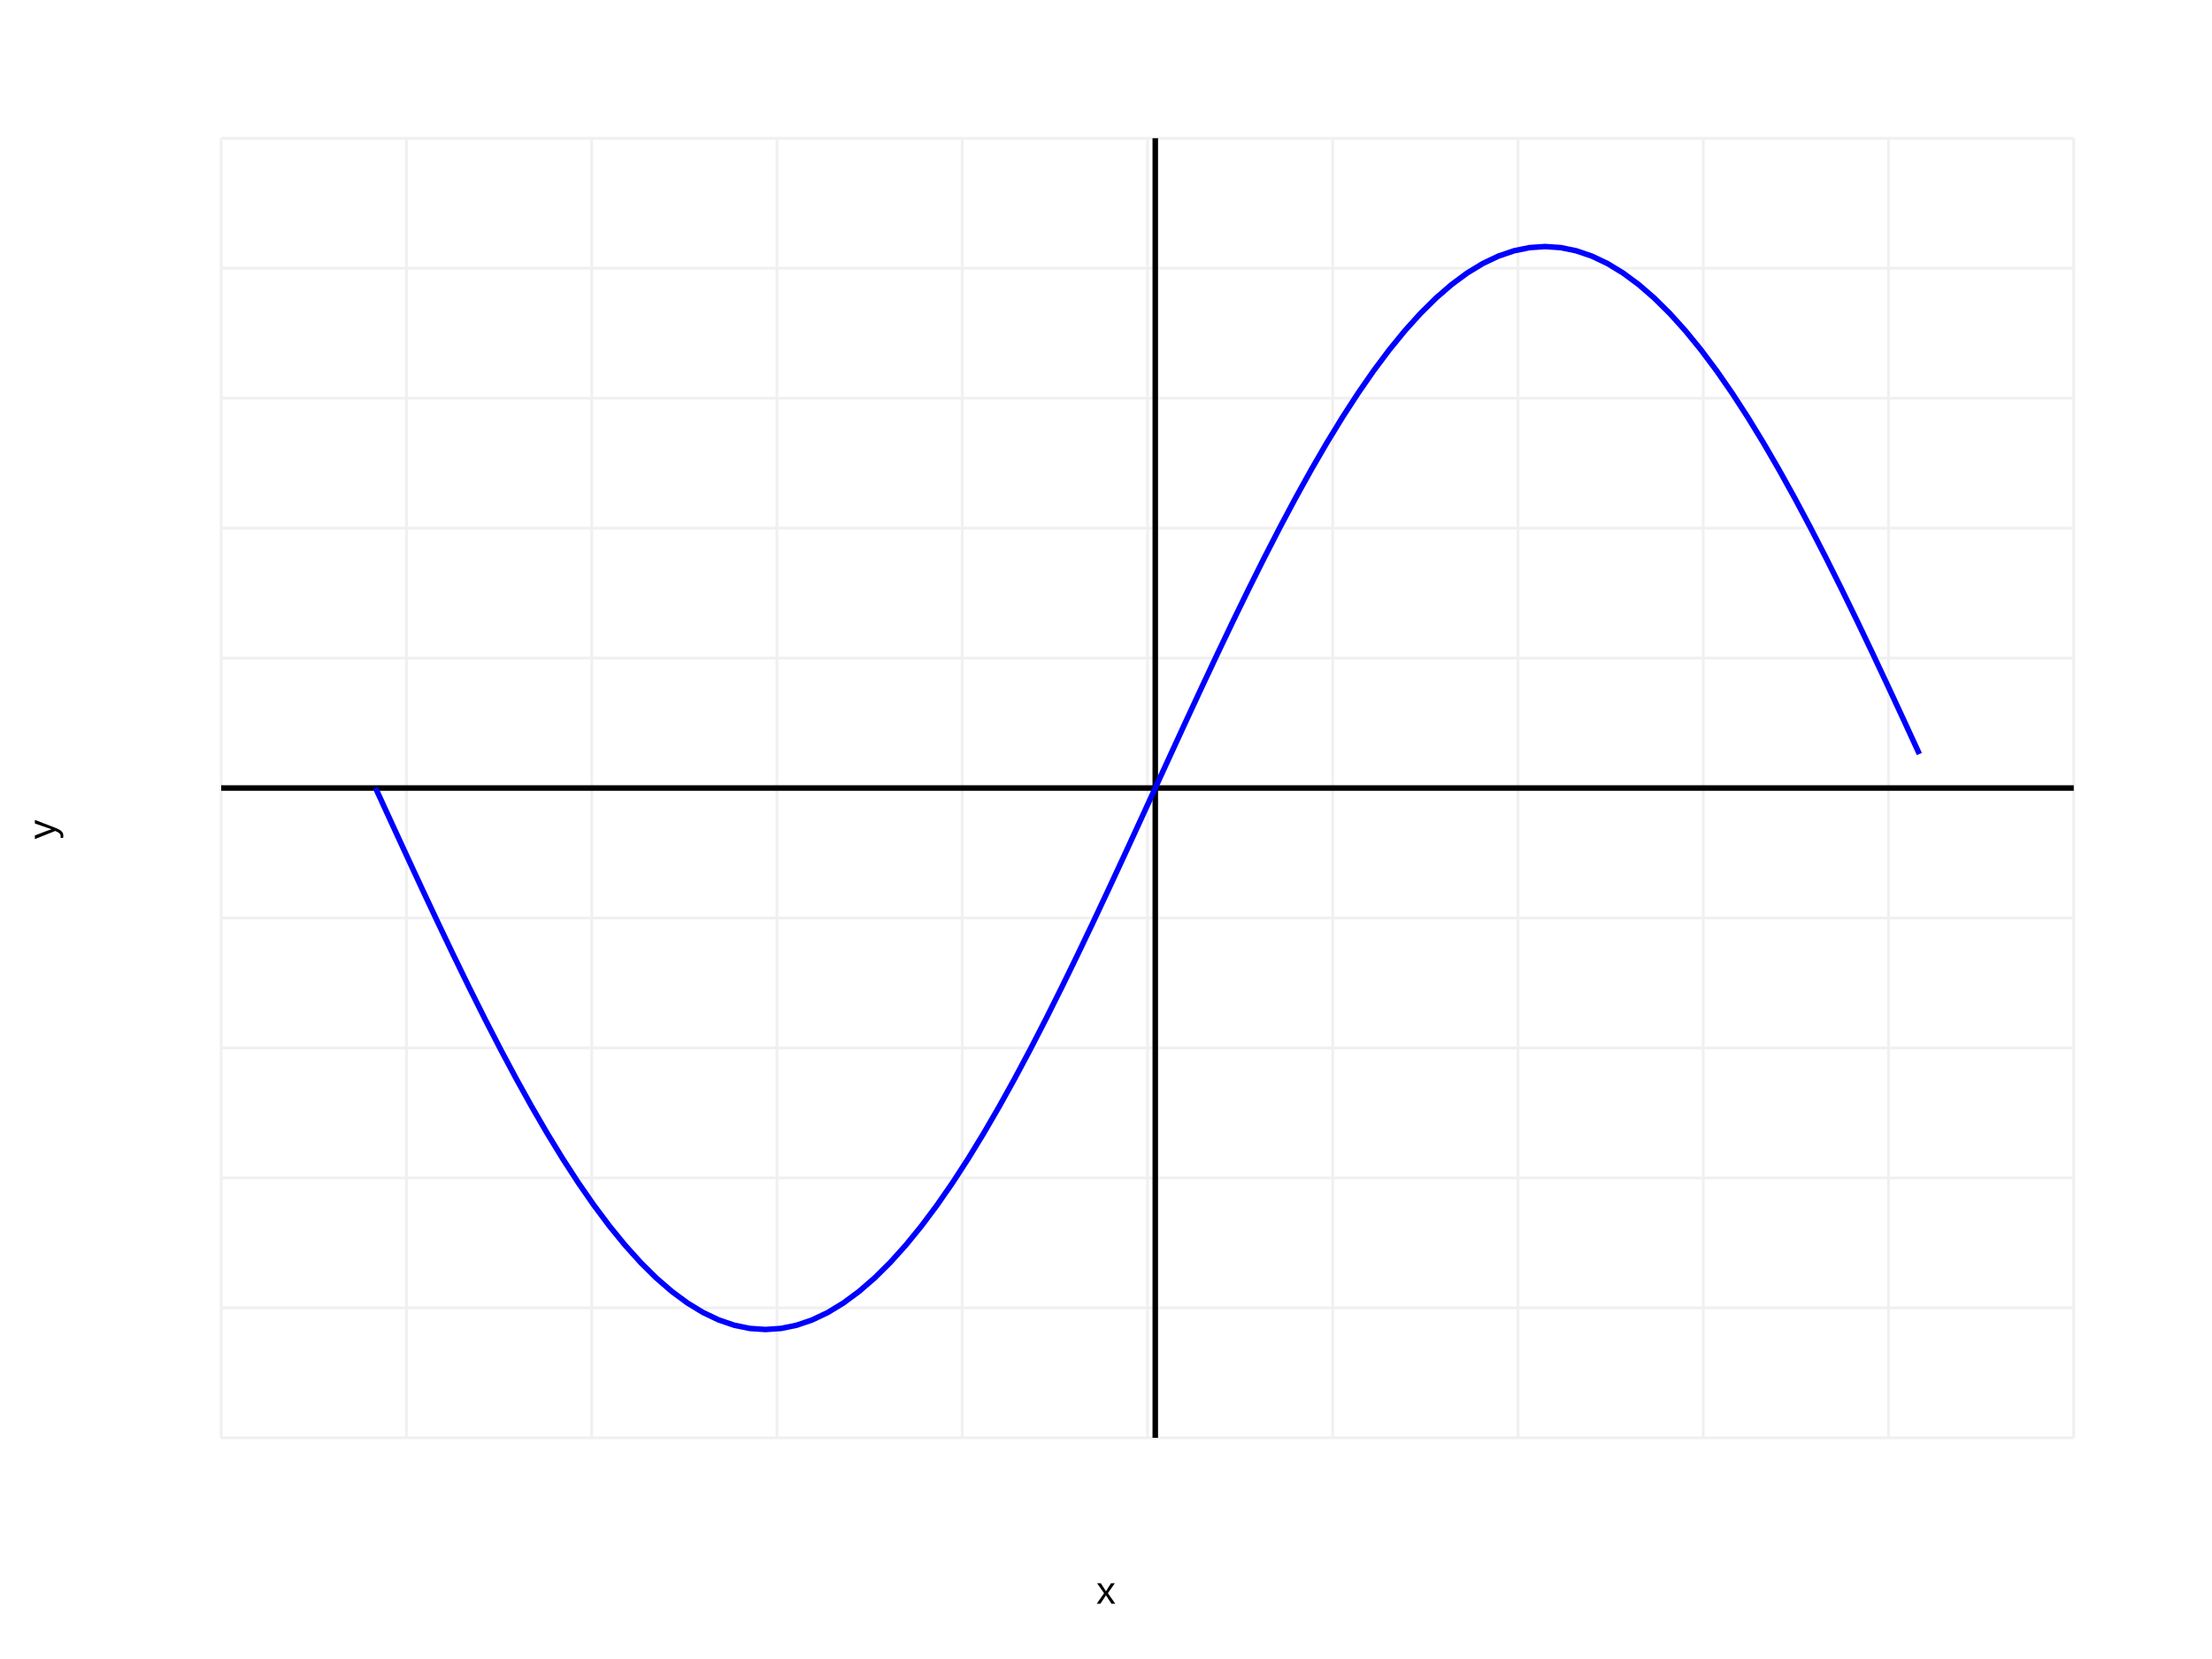
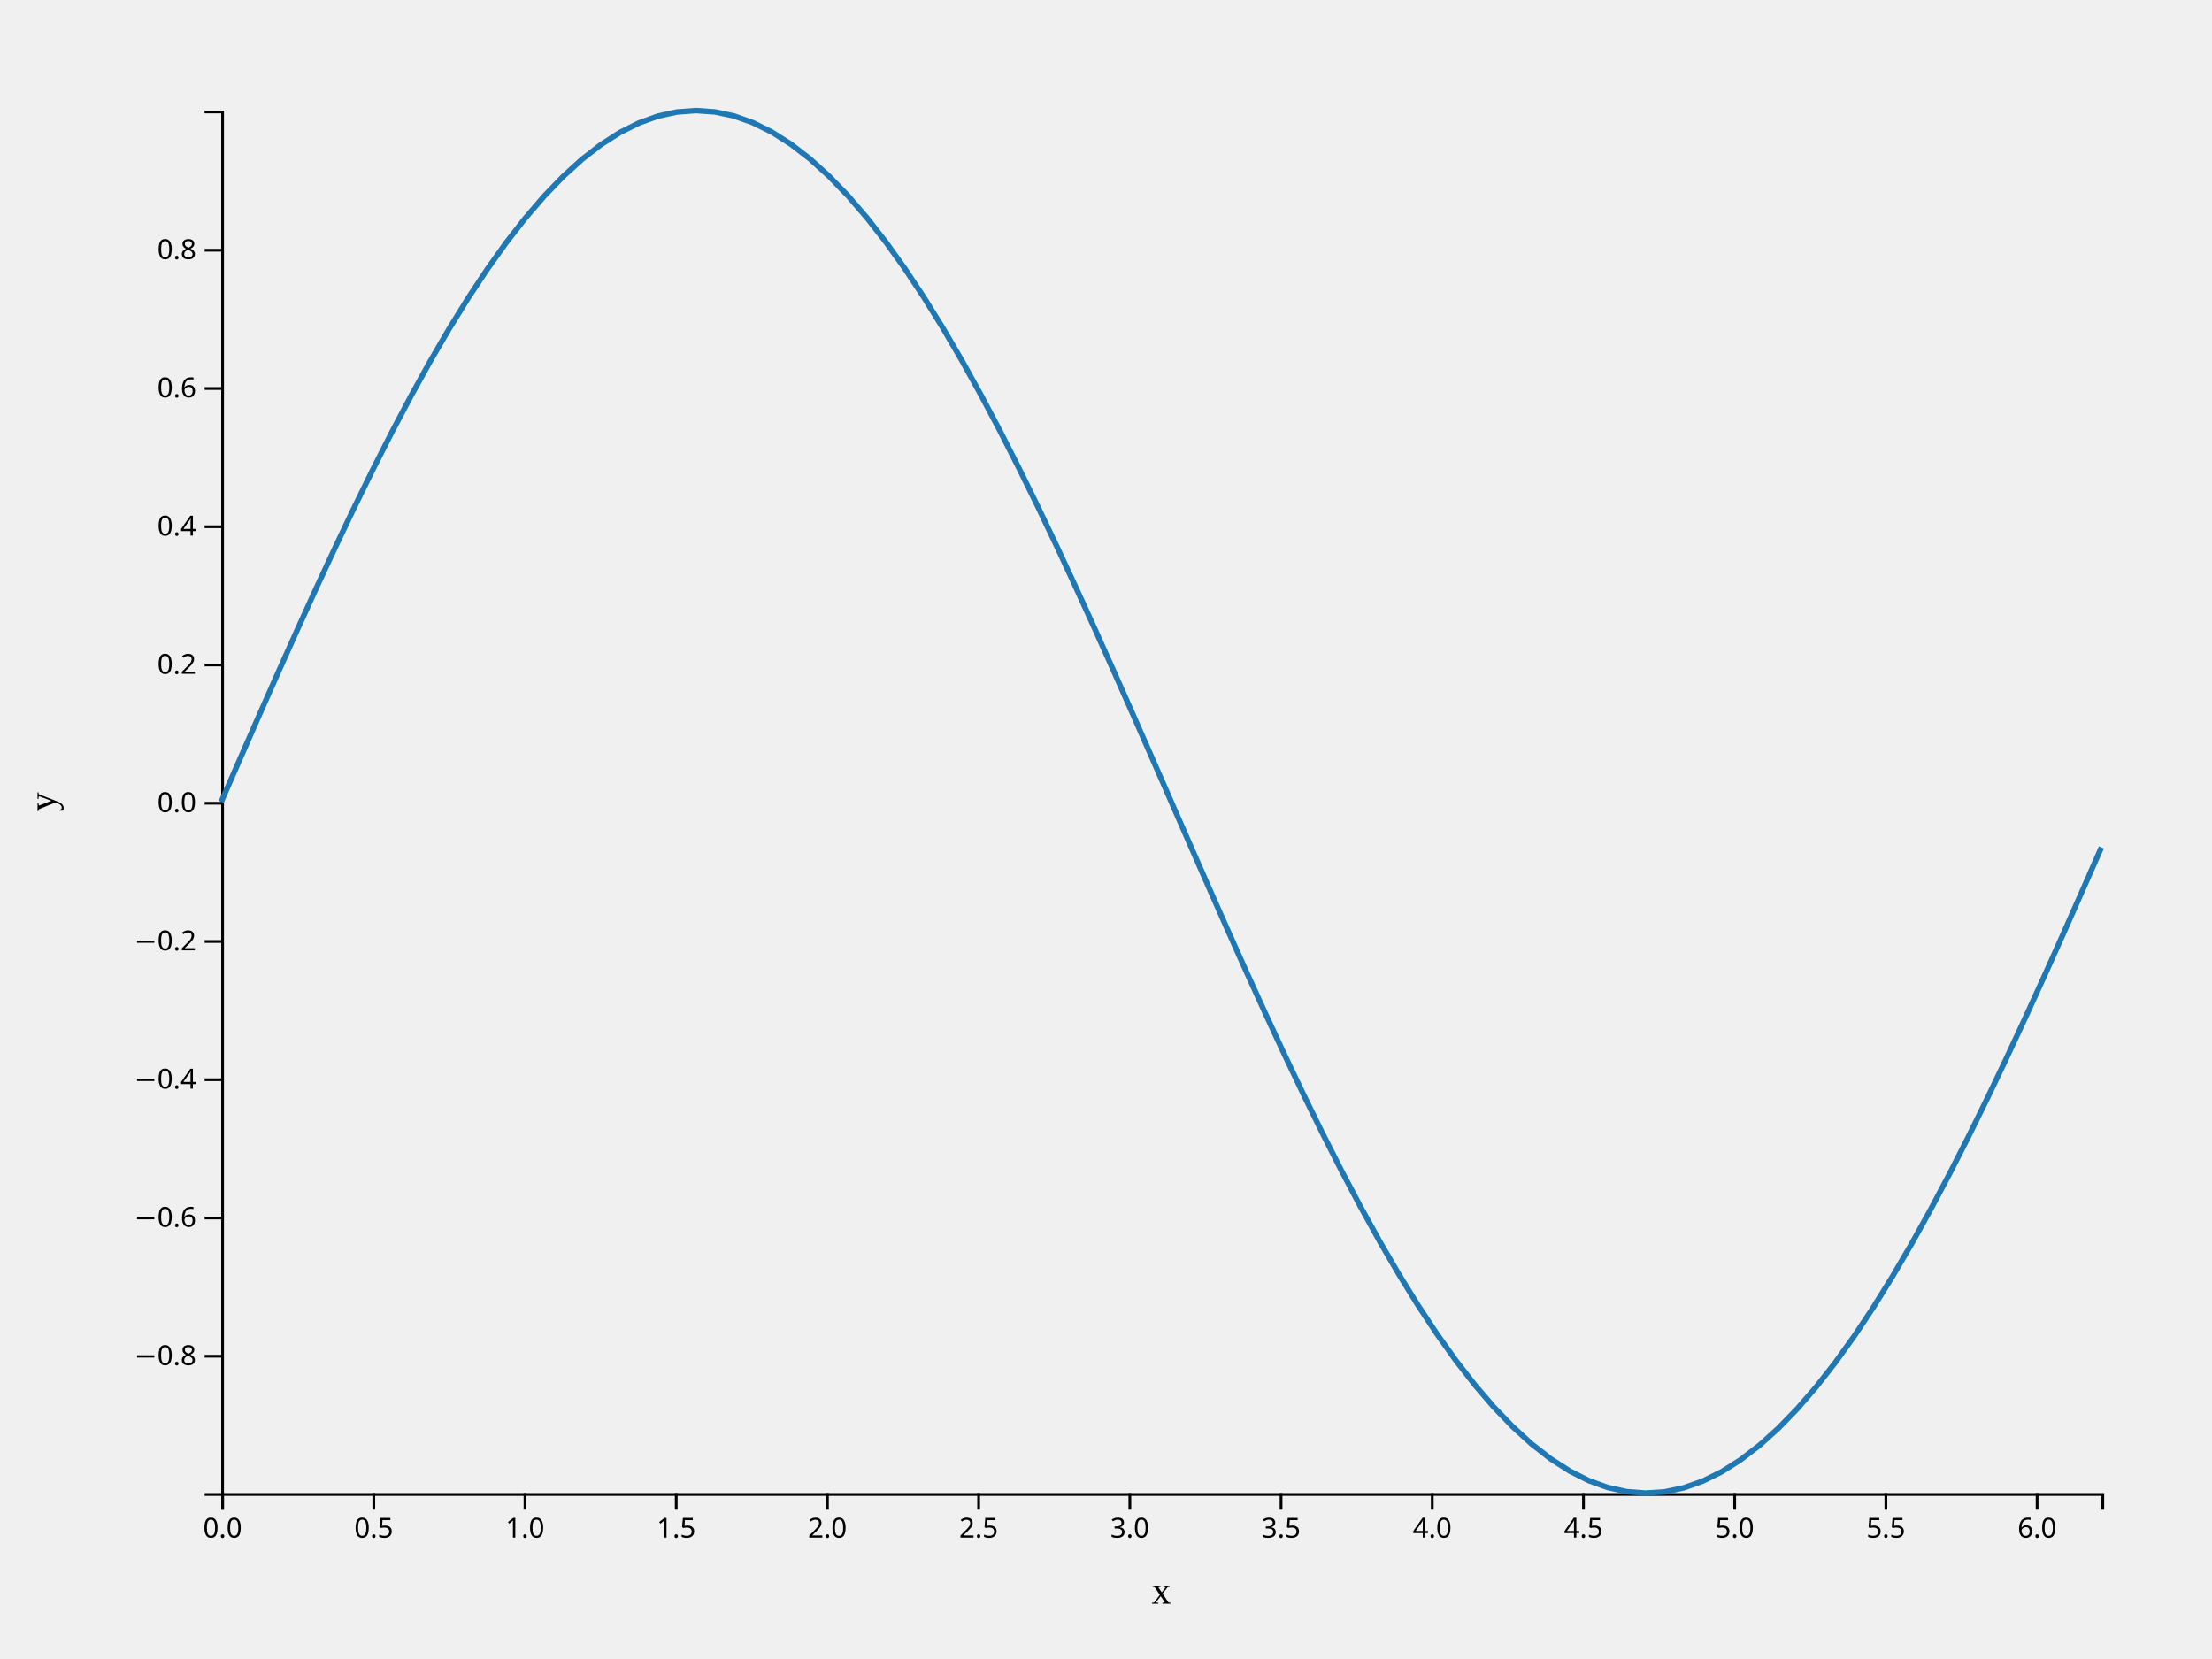
<svg xmlns="http://www.w3.org/2000/svg" width="800" height="600">
-   <rect width="800" height="600" fill="white" />
-   <g stroke="#f0f0f0" stroke-width="1">
-     <line x1="80" y1="50" x2="80" y2="520" />
-     <line x1="147" y1="50" x2="147" y2="520" />
-     <line x1="214" y1="50" x2="214" y2="520" />
-     <line x1="281" y1="50" x2="281" y2="520" />
-     <line x1="348" y1="50" x2="348" y2="520" />
-     <line x1="415" y1="50" x2="415" y2="520" />
-     <line x1="482" y1="50" x2="482" y2="520" />
-     <line x1="549" y1="50" x2="549" y2="520" />
-     <line x1="616" y1="50" x2="616" y2="520" />
-     <line x1="683" y1="50" x2="683" y2="520" />
-     <line x1="750" y1="50" x2="750" y2="520" />
-     <line x1="80" y1="50" x2="750" y2="50" />
-     <line x1="80" y1="97" x2="750" y2="97" />
-     <line x1="80" y1="144" x2="750" y2="144" />
-     <line x1="80" y1="191" x2="750" y2="191" />
-     <line x1="80" y1="238" x2="750" y2="238" />
-     <line x1="80" y1="285" x2="750" y2="285" />
-     <line x1="80" y1="332" x2="750" y2="332" />
-     <line x1="80" y1="379" x2="750" y2="379" />
-     <line x1="80" y1="426" x2="750" y2="426" />
-     <line x1="80" y1="473" x2="750" y2="473" />
-     <line x1="80" y1="520" x2="750" y2="520" />
-   </g>
-   <g stroke="black" stroke-width="2">
-     <line x1="80" y1="285" x2="750" y2="285" />
-     <line x1="417.82" y1="50" x2="417.82" y2="520" />
-   </g>
-   <g fill="none" stroke="blue" stroke-width="2">
-     <path d="M 135.833 285 L 141.473 297.296 L 147.113 309.544 L 152.753 321.696 L 158.392 333.702 L 164.032 345.516 L 169.672 357.091 L 175.311 368.382 L 180.951 379.343 L 186.591 389.933 L 192.231 400.108 L 197.87 409.829 L 203.51 419.057 L 209.15 427.756 L 214.79 435.892 L 220.429 443.432 L 226.069 450.348 L 231.709 456.61 L 237.348 462.195 L 242.988 467.081 L 248.628 471.249 L 254.268 474.681 L 259.907 477.365 L 265.547 479.289 L 271.187 480.447 L 276.827 480.833 L 282.466 480.447 L 288.106 479.289 L 293.746 477.365 L 299.386 474.681 L 305.025 471.249 L 310.665 467.081 L 316.305 462.195 L 321.944 456.61 L 327.584 450.348 L 333.224 443.432 L 338.864 435.892 L 344.503 427.756 L 350.143 419.057 L 355.783 409.829 L 361.423 400.108 L 367.062 389.933 L 372.702 379.343 L 378.342 368.382 L 383.981 357.091 L 389.621 345.516 L 395.261 333.702 L 400.901 321.696 L 406.54 309.544 L 412.18 297.296 L 417.82 285 L 423.46 272.704 L 429.099 260.456 L 434.739 248.304 L 440.379 236.298 L 446.019 224.484 L 451.658 212.909 L 457.298 201.618 L 462.938 190.657 L 468.577 180.067 L 474.217 169.892 L 479.857 160.171 L 485.497 150.943 L 491.136 142.244 L 496.776 134.108 L 502.416 126.568 L 508.056 119.652 L 513.695 113.39 L 519.335 107.805 L 524.975 102.919 L 530.614 98.751 L 536.254 95.319 L 541.894 92.635 L 547.534 90.711 L 553.173 89.553 L 558.813 89.167 L 564.453 89.553 L 570.093 90.711 L 575.732 92.635 L 581.372 95.319 L 587.012 98.751 L 592.652 102.919 L 598.291 107.805 L 603.931 113.39 L 609.571 119.652 L 615.21 126.568 L 620.85 134.108 L 626.49 142.244 L 632.13 150.943 L 637.769 160.171 L 643.409 169.892 L 649.049 180.067 L 654.689 190.657 L 660.328 201.618 L 665.968 212.909 L 671.608 224.484 L 677.247 236.298 L 682.887 248.304 L 688.527 260.456 L 694.167 272.704" />
-   </g>
-   <g fill="black" font-family="Arial" font-size="14">
-     <text x="400" y="580" text-anchor="middle">x</text>
-     <text x="20" y="300" text-anchor="middle" transform="rotate(-90, 20, 300)">y</text>
+   <g transform="translate(80,40)">
+     <g transform="translate(0,500)" fill="none" font-size="10" font-family="sans-serif" text-anchor="middle">
+       <path class="domain" stroke="currentColor" d="M0.5,6V0.5H680.5V6" />
+       <g class="tick" opacity="1" transform="translate(0.5,0)">
+         <line stroke="currentColor" y2="6" />
+         <text fill="currentColor" y="9" dy="0.71em">0.0</text>
+       </g>
+       <g class="tick" opacity="1" transform="translate(55.187,0)">
+         <line stroke="currentColor" y2="6" />
+         <text fill="currentColor" y="9" dy="0.71em">0.5</text>
+       </g>
+       <g class="tick" opacity="1" transform="translate(109.874,0)">
+         <line stroke="currentColor" y2="6" />
+         <text fill="currentColor" y="9" dy="0.71em">1.0</text>
+       </g>
+       <g class="tick" opacity="1" transform="translate(164.561,0)">
+         <line stroke="currentColor" y2="6" />
+         <text fill="currentColor" y="9" dy="0.71em">1.5</text>
+       </g>
+       <g class="tick" opacity="1" transform="translate(219.248,0)">
+         <line stroke="currentColor" y2="6" />
+         <text fill="currentColor" y="9" dy="0.71em">2.0</text>
+       </g>
+       <g class="tick" opacity="1" transform="translate(273.935,0)">
+         <line stroke="currentColor" y2="6" />
+         <text fill="currentColor" y="9" dy="0.71em">2.5</text>
+       </g>
+       <g class="tick" opacity="1" transform="translate(328.622,0)">
+         <line stroke="currentColor" y2="6" />
+         <text fill="currentColor" y="9" dy="0.71em">3.0</text>
+       </g>
+       <g class="tick" opacity="1" transform="translate(383.309,0)">
+         <line stroke="currentColor" y2="6" />
+         <text fill="currentColor" y="9" dy="0.71em">3.5</text>
+       </g>
+       <g class="tick" opacity="1" transform="translate(437.996,0)">
+         <line stroke="currentColor" y2="6" />
+         <text fill="currentColor" y="9" dy="0.71em">4.0</text>
+       </g>
+       <g class="tick" opacity="1" transform="translate(492.683,0)">
+         <line stroke="currentColor" y2="6" />
+         <text fill="currentColor" y="9" dy="0.71em">4.5</text>
+       </g>
+       <g class="tick" opacity="1" transform="translate(547.37,0)">
+         <line stroke="currentColor" y2="6" />
+         <text fill="currentColor" y="9" dy="0.71em">5.0</text>
+       </g>
+       <g class="tick" opacity="1" transform="translate(602.057,0)">
+         <line stroke="currentColor" y2="6" />
+         <text fill="currentColor" y="9" dy="0.71em">5.5</text>
+       </g>
+       <g class="tick" opacity="1" transform="translate(656.744,0)">
+         <line stroke="currentColor" y2="6" />
+         <text fill="currentColor" y="9" dy="0.71em">6.0</text>
+       </g>
+     </g>
+     <g fill="none" font-size="10" font-family="sans-serif" text-anchor="end">
+       <path class="domain" stroke="currentColor" d="M-6,500.5H0.5V0.5H-6" />
+       <g class="tick" opacity="1" transform="translate(0,450.5006)">
+         <line stroke="currentColor" x2="-6" />
+         <text fill="currentColor" x="-9" dy="0.32em">−0.8</text>
+       </g>
+       <g class="tick" opacity="1" transform="translate(0,400.5006)">
+         <line stroke="currentColor" x2="-6" />
+         <text fill="currentColor" x="-9" dy="0.32em">−0.6</text>
+       </g>
+       <g class="tick" opacity="1" transform="translate(0,350.5005)">
+         <line stroke="currentColor" x2="-6" />
+         <text fill="currentColor" x="-9" dy="0.32em">−0.4</text>
+       </g>
+       <g class="tick" opacity="1" transform="translate(0,300.5004)">
+         <line stroke="currentColor" x2="-6" />
+         <text fill="currentColor" x="-9" dy="0.32em">−0.2</text>
+       </g>
+       <g class="tick" opacity="1" transform="translate(0,250.5003)">
+         <line stroke="currentColor" x2="-6" />
+         <text fill="currentColor" x="-9" dy="0.32em">0.0</text>
+       </g>
+       <g class="tick" opacity="1" transform="translate(0,200.5002)">
+         <line stroke="currentColor" x2="-6" />
+         <text fill="currentColor" x="-9" dy="0.32em">0.2</text>
+       </g>
+       <g class="tick" opacity="1" transform="translate(0,150.5002)">
+         <line stroke="currentColor" x2="-6" />
+         <text fill="currentColor" x="-9" dy="0.32em">0.4</text>
+       </g>
+       <g class="tick" opacity="1" transform="translate(0,100.5001)">
+         <line stroke="currentColor" x2="-6" />
+         <text fill="currentColor" x="-9" dy="0.32em">0.6</text>
+       </g>
+       <g class="tick" opacity="1" transform="translate(0,50.5)">
+         <line stroke="currentColor" x2="-6" />
+         <text fill="currentColor" x="-9" dy="0.32em">0.8</text>
+       </g>
+     </g>
+     <text transform="translate(340, 540)" style="text-anchor: middle; font-size: 14px;">x</text>
+     <text transform="rotate(-90)" y="-60" x="-250" style="text-anchor: middle; font-size: 14px;">y</text>
+     <path fill="none" stroke="#1f77b4" stroke-width="2" d="M0,250L6.869,234.311L13.737,218.683L20.606,203.178L27.475,187.859L34.343,172.784L41.212,158.013L48.081,143.606L54.949,129.618L61.818,116.104L68.687,103.118L75.556,90.712L82.424,78.933L89.293,67.829L96.162,57.443L103.03,47.816L109.899,38.986L116.768,30.989L123.636,23.854L130.505,17.612L137.374,12.285L144.242,7.896L151.111,4.461L157.98,1.994L164.848,0.505L171.717,0L178.586,0.48L185.455,1.944L192.323,4.386L199.192,7.797L206.061,12.162L212.929,17.465L219.798,23.685L226.667,30.797L233.535,38.773L240.404,47.582L247.273,57.189L254.141,67.556L261.01,78.643L267.879,90.405L274.747,102.796L281.616,115.768L288.485,129.269L295.354,143.246L302.222,157.643L309.091,172.405L315.96,187.473L322.828,202.787L329.697,218.288L336.566,233.913L343.434,249.602L350.303,265.293L357.172,280.923L364.04,296.431L370.909,311.756L377.778,326.838L384.646,341.617L391.515,356.034L398.384,370.034L405.253,383.56L412.121,396.56L418.99,408.982L425.859,420.777L432.727,431.899L439.596,442.304L446.465,451.95L453.333,460.801L460.202,468.82L467.071,475.976L473.939,482.242L480.808,487.592L487.677,492.005L494.545,495.464L501.414,497.956L508.283,499.47L515.152,500L522.02,499.545L528.889,498.105L535.758,495.688L542.626,492.302L549.495,487.961L556.364,482.681L563.232,476.485L570.101,469.395L576.97,461.44L583.838,452.652L590.707,443.065L597.576,432.716L604.444,421.648L611.313,409.902L618.182,397.526L625.051,384.569L631.919,371.08L638.788,357.115L645.657,342.727L652.525,327.974L659.394,312.913L666.263,297.604L673.131,282.108L680,266.485" />
  </g>
</svg>
